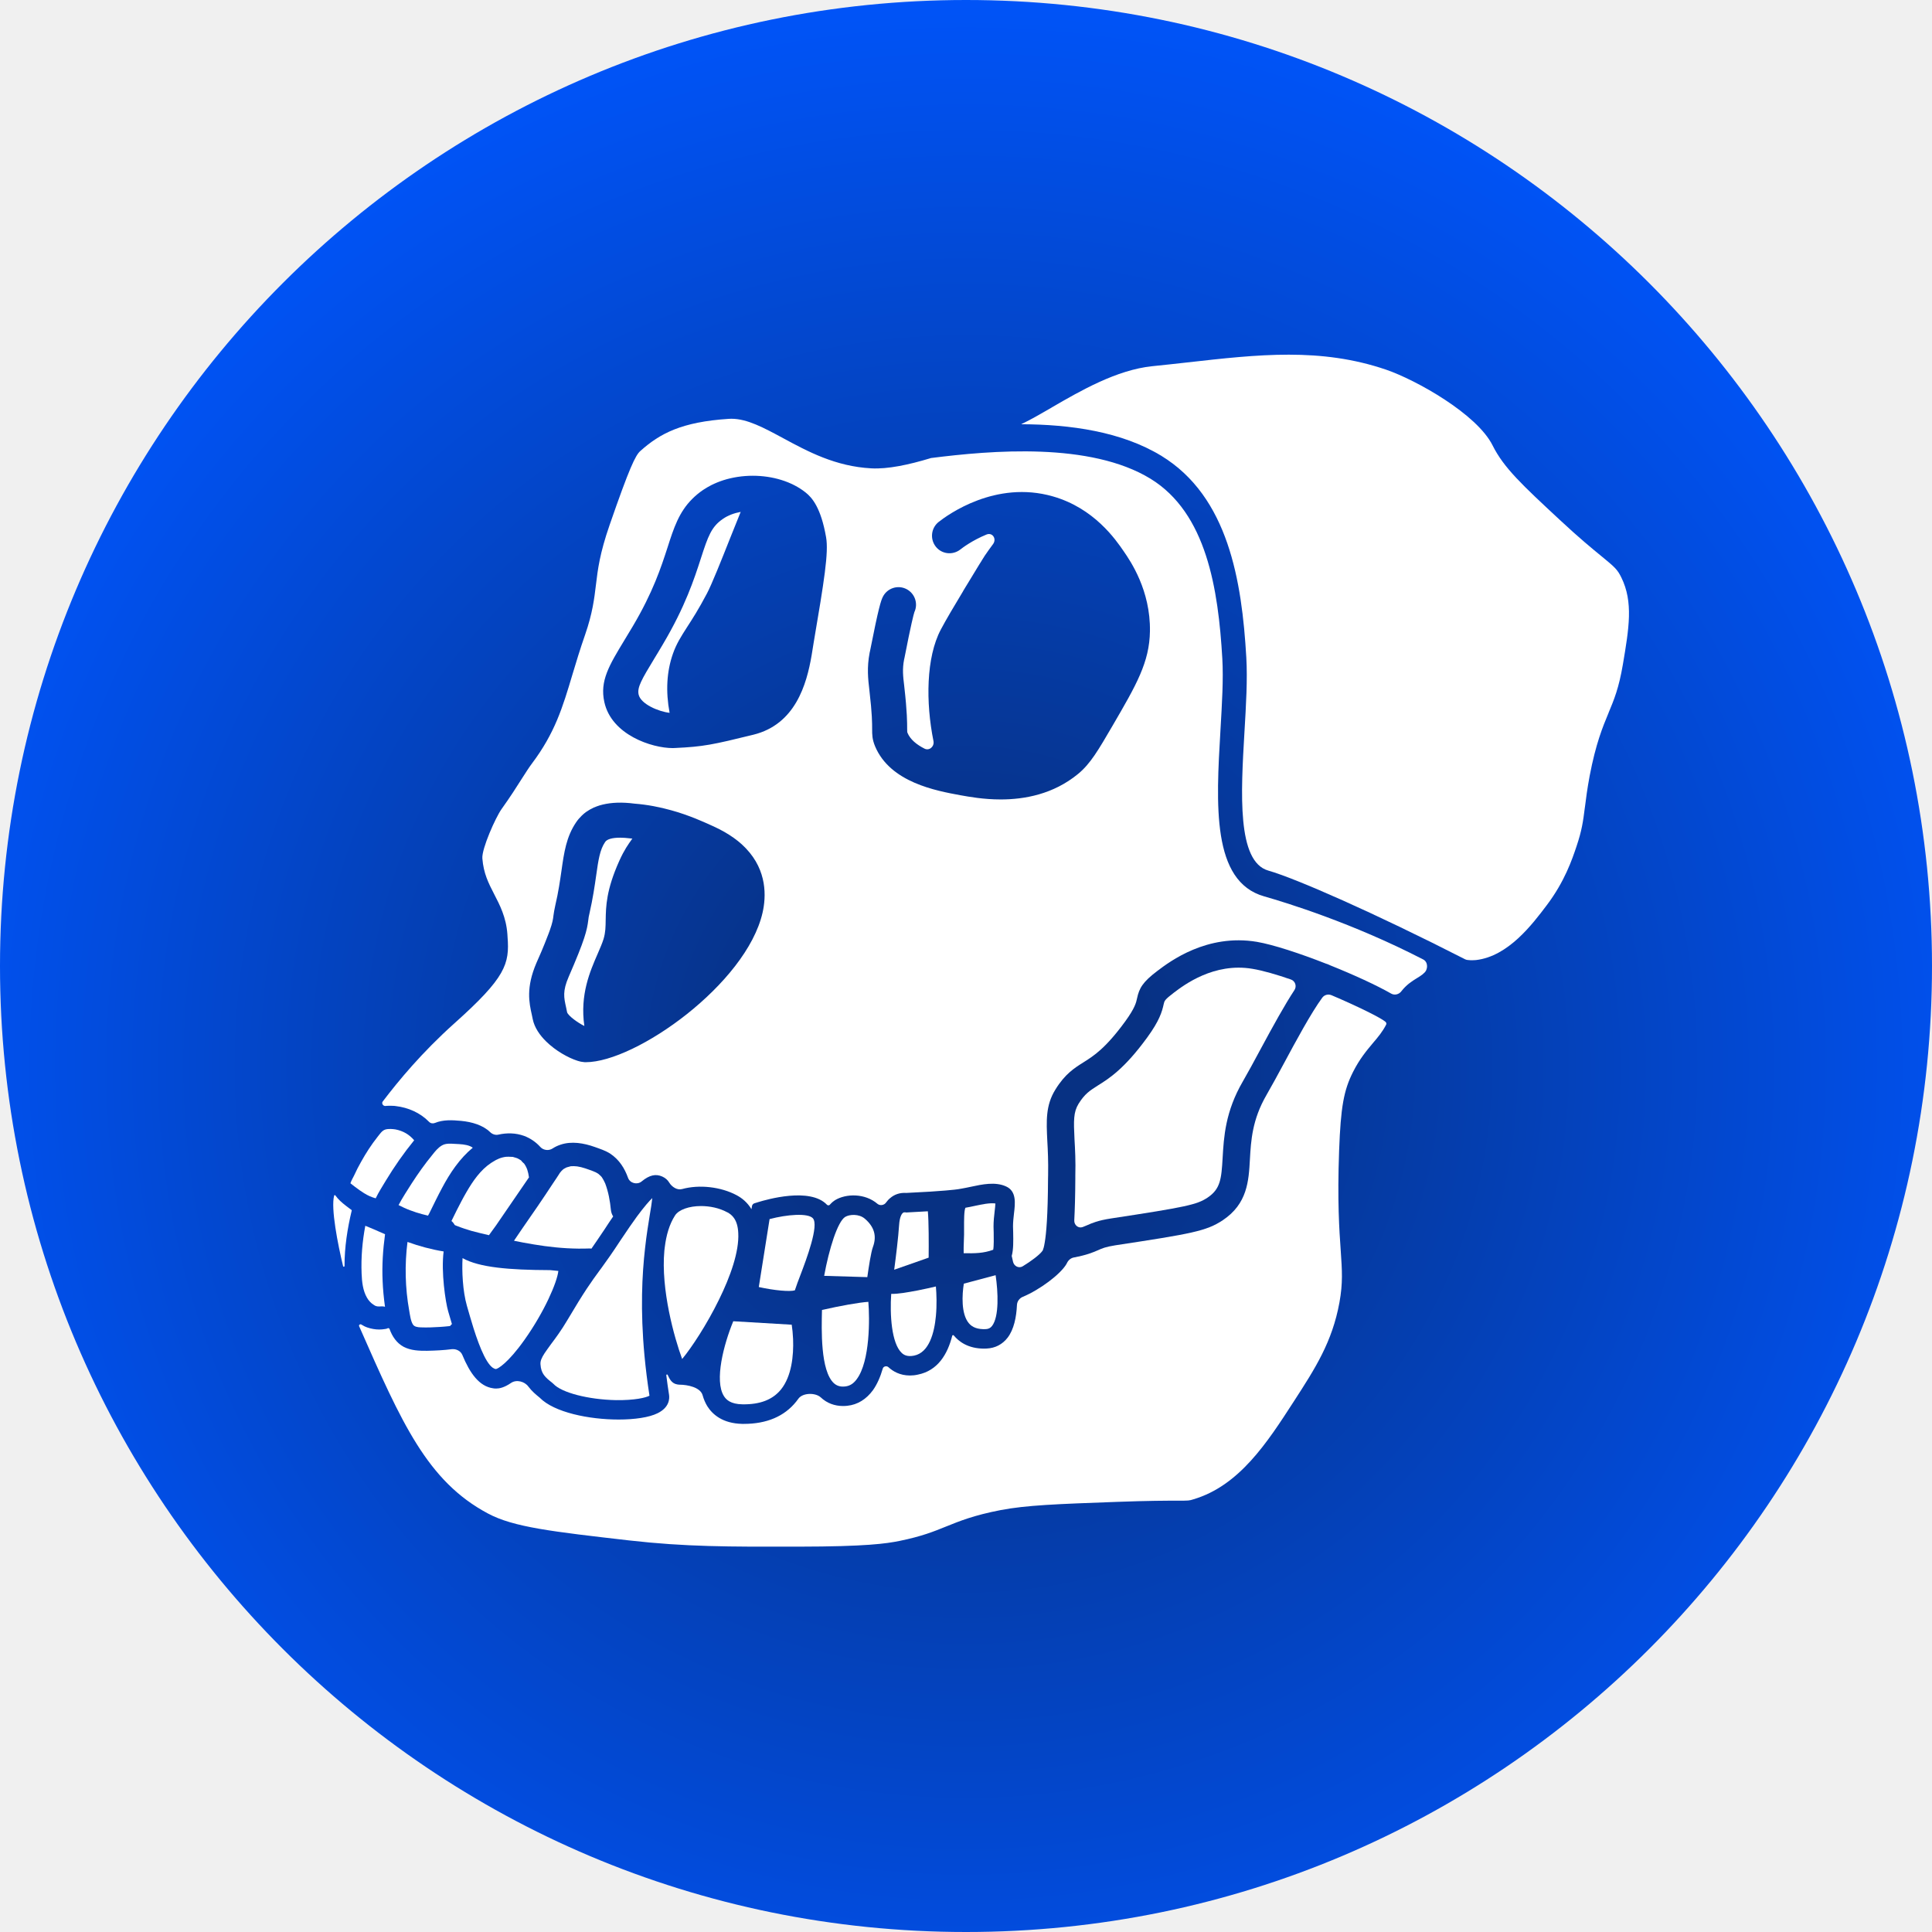
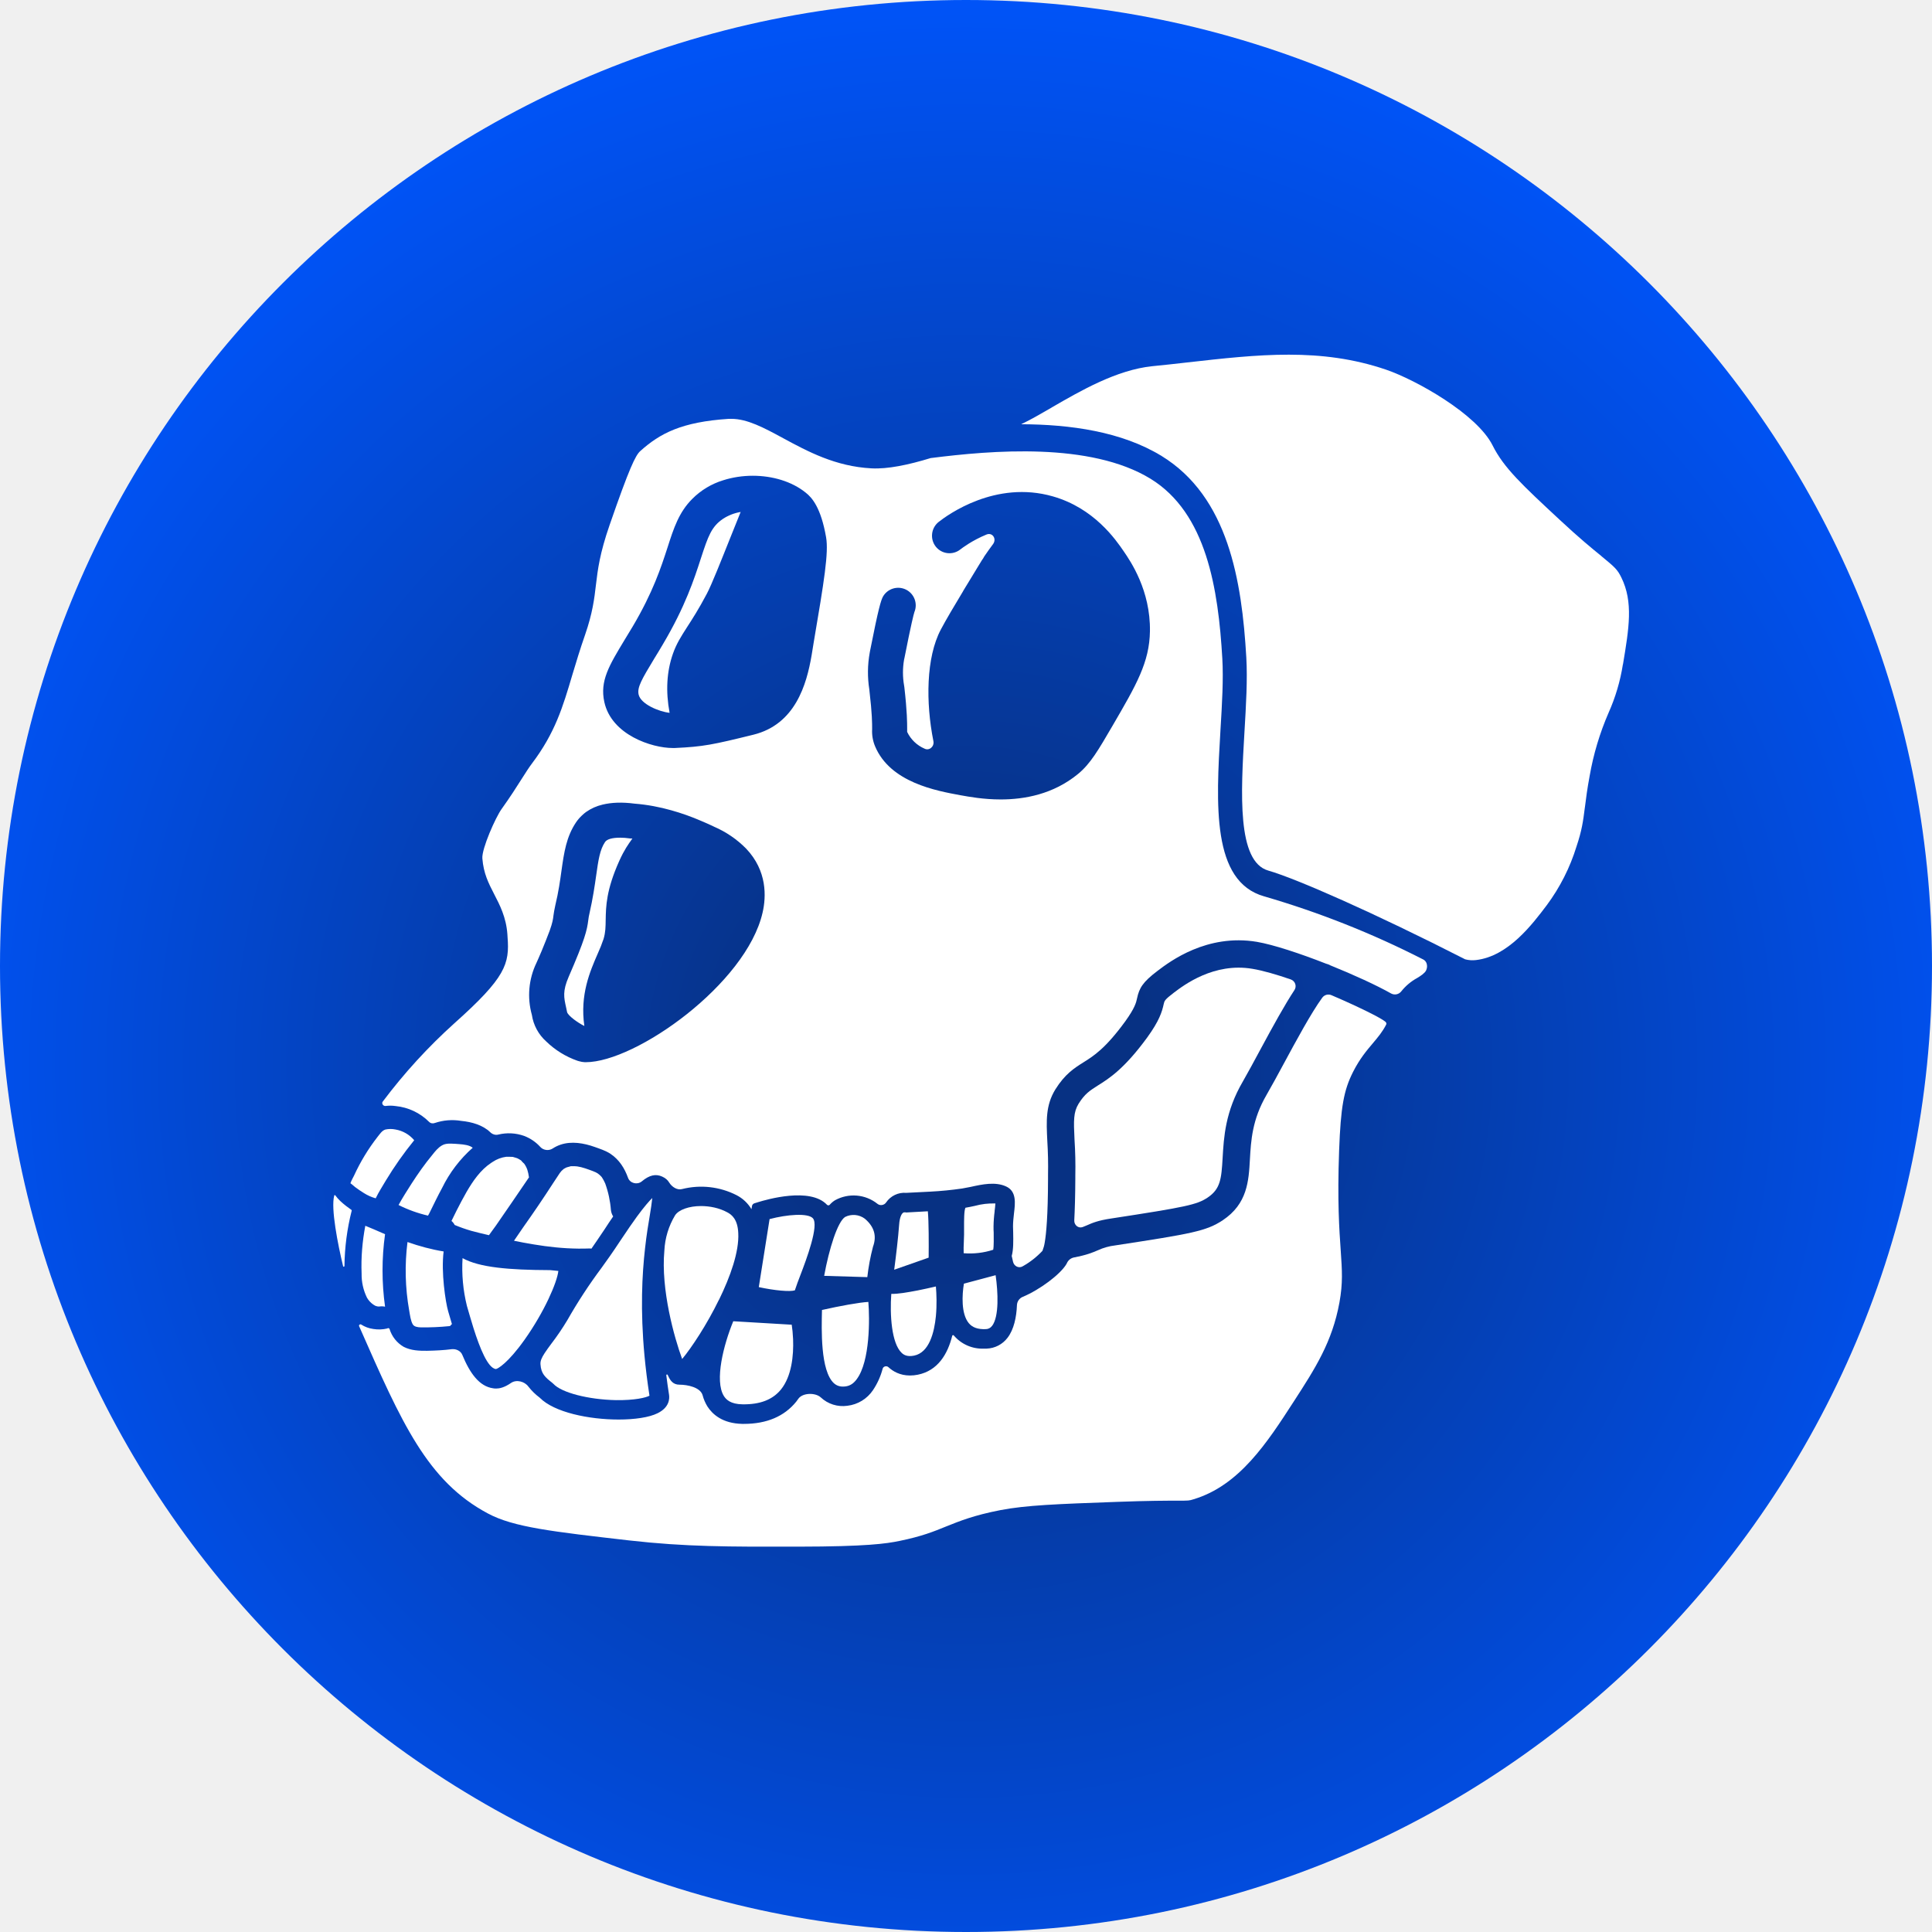
- <svg xmlns="http://www.w3.org/2000/svg" width="24" height="24" viewBox="0 0 24 24" fill="none">
-   <path d="M24 12C24 5.373 18.627 0 12 0C5.373 0 0 5.373 0 12C0 18.627 5.373 24 12 24C18.627 24 24 18.627 24 12Z" fill="url(#paint0_radial_1337_5576)" />
-   <path d="M20.16 8.254C20.11 8.548 20.051 8.69 19.982 8.855L19.982 8.856C19.908 9.034 19.824 9.237 19.747 9.64C19.717 9.801 19.702 9.919 19.689 10.023L19.688 10.029L19.687 10.036C19.666 10.202 19.651 10.315 19.584 10.514C19.529 10.678 19.437 10.95 19.215 11.244C19.036 11.481 18.737 11.879 18.337 11.926C18.303 11.929 18.23 11.932 18.201 11.917C17.067 11.338 16.093 10.911 15.756 10.815C15.364 10.704 15.415 9.849 15.459 9.095C15.479 8.758 15.498 8.439 15.482 8.166C15.427 7.214 15.258 6.172 14.429 5.664C13.934 5.361 13.295 5.272 12.685 5.27C12.798 5.217 12.925 5.143 13.062 5.064L13.066 5.061C13.425 4.853 13.871 4.595 14.314 4.549C14.459 4.535 14.602 4.518 14.742 4.503C15.635 4.402 16.407 4.315 17.221 4.593C17.59 4.72 18.347 5.142 18.542 5.534C18.68 5.811 18.912 6.027 19.375 6.457C19.616 6.682 19.775 6.812 19.892 6.908L19.897 6.912C20.06 7.046 20.092 7.074 20.141 7.174C20.291 7.479 20.236 7.804 20.16 8.254Z" fill="white" />
-   <path d="M16.037 12.168C16.091 12.187 16.111 12.252 16.08 12.299C15.959 12.483 15.82 12.735 15.654 13.043C15.576 13.188 15.502 13.325 15.44 13.432C15.22 13.809 15.203 14.127 15.188 14.382C15.173 14.648 15.16 14.77 15.001 14.877C14.869 14.965 14.735 14.994 13.802 15.136C13.639 15.161 13.566 15.193 13.503 15.221C13.486 15.228 13.468 15.236 13.449 15.243C13.395 15.263 13.342 15.217 13.345 15.16C13.352 15.025 13.357 14.857 13.358 14.646V14.605C13.363 14.423 13.355 14.274 13.348 14.155C13.336 13.916 13.335 13.816 13.398 13.712C13.476 13.587 13.537 13.549 13.637 13.485C13.777 13.398 13.968 13.277 14.251 12.888C14.402 12.681 14.435 12.57 14.456 12.473C14.465 12.433 14.468 12.418 14.584 12.33C14.707 12.237 15.08 11.954 15.558 12.035C15.69 12.057 15.858 12.106 16.037 12.168Z" fill="white" />
-   <path d="M12.324 16.471C12.304 16.497 12.28 16.509 12.246 16.511C12.148 16.515 12.079 16.491 12.034 16.436C11.938 16.319 11.951 16.084 11.973 15.946L12.368 15.841C12.399 16.05 12.413 16.354 12.324 16.471Z" fill="white" />
-   <path d="M12.356 15.046C12.349 15.104 12.342 15.169 12.342 15.237C12.343 15.262 12.343 15.287 12.344 15.312C12.345 15.377 12.347 15.479 12.338 15.525C12.215 15.57 12.11 15.57 11.971 15.568C11.969 15.528 11.972 15.468 11.973 15.428C11.974 15.397 11.976 15.366 11.976 15.337C11.976 15.304 11.976 15.272 11.976 15.24C11.976 15.164 11.975 15.039 11.993 15.003C12.03 14.997 12.068 14.989 12.109 14.98C12.191 14.962 12.297 14.94 12.365 14.95C12.364 14.976 12.36 15.015 12.356 15.046Z" fill="white" />
-   <path d="M11.626 16.349C11.607 16.552 11.544 16.802 11.355 16.84C11.269 16.857 11.228 16.831 11.202 16.807C11.074 16.688 11.053 16.329 11.071 16.073C11.157 16.075 11.268 16.055 11.401 16.03C11.482 16.014 11.562 15.996 11.626 15.981C11.634 16.076 11.639 16.212 11.626 16.349Z" fill="white" />
-   <path d="M11.536 15.623L11.108 15.773C11.13 15.607 11.159 15.373 11.169 15.218C11.176 15.108 11.206 15.075 11.215 15.068C11.218 15.065 11.223 15.06 11.239 15.06C11.242 15.06 11.244 15.06 11.247 15.06L11.256 15.062L11.526 15.047C11.538 15.174 11.538 15.453 11.536 15.623Z" fill="white" />
-   <path d="M10.844 15.49C10.82 15.554 10.792 15.737 10.774 15.865L10.238 15.849C10.268 15.683 10.31 15.514 10.356 15.379C10.402 15.245 10.453 15.145 10.499 15.117C10.553 15.084 10.671 15.077 10.743 15.139C10.861 15.24 10.894 15.355 10.844 15.49Z" fill="white" />
-   <path d="M10.644 17.131C10.603 17.188 10.556 17.217 10.499 17.223C10.441 17.23 10.396 17.216 10.359 17.183C10.191 17.027 10.205 16.518 10.211 16.273C10.433 16.222 10.673 16.179 10.787 16.172C10.804 16.378 10.809 16.907 10.644 17.131Z" fill="white" />
-   <path d="M9.945 15.834C9.918 15.904 9.893 15.97 9.874 16.029C9.812 16.048 9.621 16.031 9.426 15.988L9.56 15.144C9.78 15.086 10.035 15.067 10.097 15.133C10.178 15.219 10.015 15.65 9.945 15.834Z" fill="white" />
-   <path d="M9.702 17.26C9.598 17.388 9.442 17.448 9.224 17.445C9.074 17.443 9.02 17.386 8.993 17.343C8.872 17.152 8.99 16.701 9.109 16.413L9.835 16.456C9.843 16.507 9.849 16.568 9.852 16.635C9.86 16.84 9.834 17.096 9.702 17.26Z" fill="white" />
-   <path d="M15.704 11.135C15.05 10.95 15.107 9.994 15.161 9.07C15.18 8.743 15.199 8.434 15.184 8.181C15.134 7.316 14.988 6.374 14.292 5.947C13.544 5.49 12.32 5.594 11.564 5.69C11.564 5.69 11.563 5.691 11.562 5.691C11.562 5.691 11.562 5.691 11.562 5.691C11.285 5.775 11.026 5.829 10.825 5.818C10.38 5.795 10.033 5.608 9.728 5.443C9.489 5.314 9.282 5.202 9.086 5.202C9.076 5.202 9.065 5.202 9.054 5.203C8.468 5.241 8.199 5.384 7.955 5.602C7.893 5.656 7.818 5.814 7.573 6.521C7.449 6.879 7.426 7.074 7.403 7.265C7.382 7.438 7.361 7.617 7.269 7.883C7.205 8.067 7.157 8.226 7.111 8.379C6.99 8.785 6.894 9.105 6.607 9.486C6.573 9.531 6.531 9.597 6.483 9.672C6.418 9.775 6.337 9.902 6.231 10.05C6.156 10.155 5.983 10.544 5.992 10.663C6.007 10.852 6.068 10.969 6.138 11.106C6.208 11.241 6.288 11.394 6.303 11.605L6.305 11.639C6.331 11.974 6.283 12.142 5.646 12.711C5.239 13.076 4.949 13.427 4.754 13.684C4.737 13.707 4.759 13.741 4.788 13.739C4.794 13.738 4.801 13.737 4.807 13.737C4.819 13.736 4.831 13.736 4.844 13.736C4.856 13.736 4.868 13.736 4.88 13.737C4.892 13.737 4.904 13.738 4.916 13.74C5.07 13.758 5.22 13.823 5.329 13.935C5.348 13.955 5.377 13.96 5.402 13.95C5.506 13.907 5.62 13.914 5.729 13.924C5.863 13.937 5.999 13.977 6.088 14.063C6.115 14.09 6.154 14.103 6.19 14.095C6.296 14.071 6.406 14.073 6.509 14.11C6.59 14.14 6.658 14.188 6.712 14.248C6.75 14.29 6.817 14.298 6.864 14.267C6.893 14.248 6.926 14.232 6.962 14.22C7.1 14.173 7.253 14.2 7.388 14.248C7.454 14.272 7.523 14.293 7.583 14.333C7.692 14.406 7.759 14.512 7.802 14.632C7.826 14.699 7.916 14.722 7.971 14.676C8.07 14.594 8.148 14.581 8.226 14.615C8.266 14.633 8.294 14.658 8.313 14.69C8.346 14.744 8.412 14.788 8.473 14.771C8.687 14.712 8.955 14.743 9.15 14.847C9.218 14.883 9.285 14.938 9.335 15.021C9.335 15.021 9.335 15.021 9.335 15.021C9.335 15.021 9.335 15.021 9.335 15.021L9.341 14.984C9.344 14.967 9.355 14.953 9.371 14.948L9.416 14.934C9.523 14.901 10.063 14.745 10.273 14.966C10.282 14.975 10.298 14.976 10.307 14.967C10.335 14.935 10.359 14.918 10.373 14.909C10.51 14.826 10.745 14.821 10.901 14.955C10.933 14.981 10.984 14.972 11.007 14.938C11.022 14.918 11.038 14.899 11.057 14.884C11.112 14.836 11.181 14.814 11.258 14.819L11.555 14.803C11.63 14.798 11.862 14.783 11.935 14.767C11.94 14.766 11.946 14.765 11.952 14.764C11.983 14.759 12.02 14.751 12.058 14.743C12.202 14.712 12.365 14.677 12.499 14.739C12.628 14.798 12.612 14.945 12.596 15.075C12.59 15.127 12.584 15.182 12.584 15.234C12.585 15.258 12.586 15.283 12.586 15.308C12.588 15.419 12.59 15.522 12.568 15.602C12.568 15.602 12.568 15.602 12.568 15.602C12.568 15.602 12.568 15.602 12.568 15.602L12.582 15.664C12.582 15.666 12.583 15.669 12.584 15.673C12.596 15.729 12.656 15.76 12.705 15.73C12.809 15.667 12.918 15.585 12.95 15.538C12.953 15.534 12.955 15.531 12.956 15.526C12.961 15.515 12.969 15.489 12.978 15.435C12.997 15.325 13.017 15.101 13.019 14.645C13.019 14.621 13.019 14.604 13.02 14.596C13.023 14.427 13.017 14.292 13.01 14.172C12.998 13.925 12.988 13.731 13.111 13.534C13.23 13.341 13.346 13.268 13.457 13.198C13.586 13.117 13.732 13.025 13.978 12.688C14.099 12.521 14.114 12.454 14.125 12.401C14.152 12.276 14.193 12.2 14.38 12.059C14.531 11.945 14.992 11.596 15.614 11.7C15.818 11.735 16.149 11.844 16.475 11.972C16.476 11.972 16.476 11.972 16.476 11.972C16.476 11.972 16.476 11.972 16.476 11.972C16.488 11.976 16.501 11.98 16.512 11.986C16.517 11.989 16.521 11.991 16.525 11.992C16.817 12.109 17.1 12.239 17.282 12.343C17.324 12.367 17.379 12.353 17.408 12.314C17.468 12.237 17.533 12.192 17.603 12.15C17.629 12.134 17.649 12.122 17.669 12.106C17.675 12.1 17.682 12.095 17.688 12.089C17.742 12.046 17.742 11.951 17.68 11.919C16.803 11.466 15.977 11.213 15.704 11.135ZM9.473 11.337C9.271 12.222 7.899 13.195 7.276 13.195H7.264C7.254 13.194 7.243 13.193 7.232 13.191C7.22 13.19 7.207 13.187 7.194 13.183C7.187 13.181 7.18 13.179 7.173 13.177C7.06 13.141 6.903 13.054 6.785 12.938C6.703 12.858 6.639 12.763 6.618 12.661C6.615 12.643 6.611 12.626 6.607 12.608C6.573 12.457 6.532 12.269 6.664 11.961C6.683 11.92 6.699 11.882 6.714 11.847C6.719 11.835 6.724 11.823 6.729 11.812C6.743 11.779 6.755 11.748 6.767 11.72C6.785 11.674 6.801 11.634 6.814 11.6C6.819 11.587 6.823 11.574 6.828 11.562C6.866 11.456 6.87 11.416 6.875 11.375C6.88 11.342 6.885 11.303 6.898 11.247C6.937 11.081 6.957 10.94 6.975 10.815C7.007 10.589 7.035 10.395 7.156 10.216C7.177 10.185 7.2 10.158 7.226 10.133C7.235 10.125 7.243 10.117 7.252 10.109C7.262 10.101 7.271 10.094 7.28 10.087C7.31 10.066 7.341 10.048 7.376 10.032C7.387 10.027 7.399 10.022 7.411 10.018C7.435 10.009 7.46 10.001 7.486 9.995C7.598 9.968 7.73 9.963 7.881 9.983C8.047 9.996 8.2 10.027 8.336 10.065C8.45 10.096 8.551 10.133 8.637 10.167C8.646 10.171 8.654 10.174 8.663 10.178C8.679 10.184 8.695 10.191 8.711 10.198C8.734 10.208 8.756 10.217 8.776 10.226C8.803 10.238 8.827 10.249 8.849 10.259L8.869 10.268C8.965 10.312 9.047 10.36 9.117 10.41C9.152 10.435 9.184 10.461 9.213 10.487C9.223 10.496 9.233 10.505 9.241 10.514C9.251 10.523 9.26 10.532 9.268 10.541C9.531 10.818 9.518 11.139 9.473 11.337ZM10.108 7.981L10.082 8.142C10.02 8.504 9.879 8.999 9.358 9.127C8.857 9.25 8.739 9.276 8.382 9.292C8.374 9.293 8.366 9.293 8.357 9.293C8.097 9.293 7.596 9.129 7.507 8.72C7.45 8.458 7.566 8.267 7.757 7.952C7.789 7.899 7.823 7.844 7.86 7.781C8.112 7.356 8.212 7.048 8.292 6.802C8.369 6.561 8.434 6.361 8.601 6.196C8.639 6.158 8.683 6.121 8.733 6.087C8.766 6.065 8.8 6.045 8.835 6.027C8.883 6.003 8.932 5.983 8.984 5.966C9.1 5.929 9.225 5.91 9.351 5.91C9.594 5.91 9.836 5.98 10.009 6.119C10.087 6.181 10.198 6.306 10.262 6.674C10.295 6.863 10.239 7.212 10.108 7.981ZM13.823 9.011C13.644 9.318 13.546 9.488 13.391 9.615C13.084 9.867 12.726 9.931 12.431 9.931C12.219 9.931 12.039 9.898 11.932 9.879C11.628 9.823 11.06 9.72 10.871 9.272C10.834 9.183 10.834 9.127 10.834 9.056C10.834 8.985 10.834 8.867 10.801 8.585L10.799 8.566C10.784 8.438 10.767 8.294 10.803 8.108L10.808 8.086C10.915 7.542 10.944 7.459 10.968 7.412C11.023 7.305 11.154 7.263 11.261 7.318C11.365 7.372 11.408 7.498 11.359 7.603C11.349 7.634 11.318 7.75 11.236 8.171L11.231 8.193C11.208 8.312 11.218 8.402 11.232 8.516L11.234 8.535C11.269 8.841 11.269 8.98 11.269 9.055C11.269 9.069 11.269 9.083 11.27 9.092C11.27 9.095 11.271 9.099 11.273 9.103C11.308 9.187 11.388 9.251 11.485 9.3C11.546 9.33 11.609 9.272 11.596 9.206C11.499 8.726 11.504 8.167 11.687 7.821C11.747 7.707 11.858 7.519 11.964 7.344C11.964 7.343 11.964 7.343 11.964 7.342C11.965 7.342 11.965 7.341 11.965 7.341C11.976 7.323 11.987 7.306 11.997 7.288C12.006 7.273 12.015 7.259 12.024 7.244C12.07 7.167 12.114 7.097 12.148 7.04C12.153 7.032 12.158 7.024 12.162 7.017C12.166 7.011 12.169 7.006 12.172 7.001C12.18 6.989 12.186 6.978 12.193 6.968C12.195 6.963 12.198 6.959 12.2 6.955C12.202 6.953 12.203 6.951 12.204 6.95C12.207 6.944 12.21 6.939 12.213 6.935C12.219 6.926 12.223 6.919 12.226 6.915C12.226 6.915 12.226 6.914 12.226 6.914C12.226 6.913 12.228 6.912 12.228 6.911C12.229 6.91 12.229 6.91 12.229 6.909C12.265 6.856 12.301 6.806 12.336 6.759C12.384 6.694 12.329 6.61 12.255 6.64C12.077 6.713 11.955 6.806 11.931 6.825C11.836 6.9 11.699 6.885 11.625 6.791C11.55 6.696 11.566 6.559 11.66 6.484C11.772 6.396 12.366 5.962 13.078 6.166C13.591 6.312 13.86 6.703 13.961 6.851C14.043 6.97 14.293 7.334 14.285 7.841C14.279 8.227 14.117 8.506 13.823 9.011Z" fill="white" />
-   <path d="M9.201 6.359C9.165 6.447 9.121 6.556 9.074 6.675C8.965 6.95 8.841 7.262 8.781 7.374C8.678 7.57 8.598 7.693 8.534 7.792C8.461 7.906 8.403 7.996 8.359 8.122C8.282 8.342 8.268 8.587 8.318 8.855C8.182 8.84 7.958 8.746 7.933 8.627C7.914 8.539 7.969 8.443 8.13 8.178C8.163 8.125 8.197 8.067 8.235 8.003C8.512 7.536 8.625 7.189 8.707 6.935C8.796 6.659 8.838 6.543 8.98 6.446C9.043 6.402 9.12 6.374 9.201 6.359Z" fill="white" />
-   <path d="M8.93 16.148C8.779 16.456 8.591 16.741 8.474 16.882C8.377 16.62 8.208 16.019 8.253 15.535C8.254 15.521 8.256 15.508 8.258 15.494C8.276 15.345 8.315 15.208 8.386 15.098C8.433 15.026 8.562 14.982 8.708 14.982C8.816 14.982 8.934 15.005 9.035 15.06H9.036C9.09 15.089 9.164 15.147 9.171 15.318C9.183 15.548 9.073 15.858 8.93 16.148Z" fill="white" />
-   <path d="M17.207 12.69C17.219 12.699 17.226 12.713 17.22 12.727C17.174 12.817 17.12 12.881 17.056 12.956C16.979 13.048 16.891 13.152 16.809 13.314C16.692 13.544 16.655 13.754 16.635 14.292C16.612 14.923 16.637 15.278 16.655 15.536C16.672 15.786 16.683 15.936 16.639 16.18C16.549 16.671 16.339 16.997 16.073 17.408C15.74 17.923 15.395 18.456 14.825 18.625C14.772 18.642 14.77 18.642 14.621 18.642C14.492 18.642 14.276 18.642 13.869 18.657C13.124 18.684 12.75 18.698 12.43 18.759C12.094 18.824 11.919 18.896 11.75 18.964C11.597 19.026 11.452 19.085 11.174 19.142C11.009 19.175 10.762 19.212 9.92 19.213C9.044 19.215 8.516 19.215 7.818 19.136C6.861 19.026 6.38 18.972 6.061 18.801C5.308 18.4 4.99 17.677 4.464 16.481C4.463 16.479 4.462 16.477 4.461 16.474C4.455 16.46 4.473 16.445 4.487 16.453C4.512 16.469 4.538 16.482 4.565 16.491C4.588 16.499 4.612 16.505 4.636 16.509C4.685 16.518 4.735 16.518 4.786 16.509C4.795 16.508 4.803 16.506 4.811 16.503C4.812 16.502 4.814 16.501 4.815 16.5C4.824 16.496 4.835 16.5 4.839 16.509C4.872 16.601 4.926 16.683 5.015 16.731C5.104 16.777 5.206 16.781 5.305 16.78C5.408 16.778 5.511 16.773 5.613 16.76C5.667 16.755 5.722 16.781 5.743 16.831C5.837 17.058 5.952 17.222 6.126 17.246C6.136 17.248 6.148 17.249 6.164 17.249C6.203 17.249 6.263 17.238 6.349 17.179C6.415 17.134 6.517 17.16 6.564 17.225C6.608 17.284 6.66 17.326 6.704 17.362C6.883 17.546 7.319 17.634 7.684 17.634C7.884 17.634 8.063 17.608 8.168 17.556C8.318 17.483 8.318 17.371 8.311 17.326C8.298 17.244 8.287 17.164 8.277 17.084C8.276 17.074 8.29 17.07 8.294 17.079C8.316 17.127 8.343 17.187 8.414 17.198C8.422 17.199 8.43 17.201 8.44 17.201C8.542 17.201 8.701 17.234 8.728 17.332C8.742 17.382 8.762 17.429 8.788 17.471C8.85 17.568 8.974 17.683 9.221 17.688H9.24C9.524 17.688 9.743 17.595 9.89 17.412C9.9 17.4 9.909 17.388 9.918 17.375C9.971 17.301 10.128 17.297 10.196 17.359C10.271 17.43 10.367 17.466 10.473 17.466C10.491 17.466 10.508 17.465 10.526 17.463C10.653 17.45 10.762 17.382 10.845 17.268C10.898 17.193 10.937 17.101 10.966 17.001C10.974 16.972 11.015 16.963 11.037 16.984C11.091 17.034 11.178 17.087 11.304 17.087C11.334 17.087 11.367 17.084 11.402 17.076C11.649 17.027 11.771 16.823 11.829 16.593C11.831 16.585 11.842 16.583 11.848 16.589C11.91 16.665 12.025 16.753 12.225 16.753C12.236 16.753 12.246 16.753 12.257 16.752C12.363 16.747 12.452 16.701 12.517 16.617C12.595 16.515 12.626 16.363 12.633 16.211C12.635 16.166 12.664 16.127 12.705 16.11C12.916 16.022 13.172 15.831 13.248 15.702C13.25 15.697 13.253 15.692 13.255 15.688C13.272 15.654 13.302 15.628 13.339 15.621C13.502 15.59 13.574 15.559 13.639 15.531C13.692 15.507 13.734 15.489 13.853 15.47C14.8 15.326 14.985 15.294 15.19 15.158C15.496 14.953 15.512 14.672 15.527 14.4C15.54 14.17 15.555 13.909 15.733 13.602C15.798 13.49 15.873 13.351 15.953 13.203C16.092 12.944 16.287 12.582 16.426 12.393C16.453 12.357 16.5 12.346 16.541 12.363C16.868 12.502 17.147 12.641 17.207 12.69Z" fill="white" />
-   <path d="M8.013 15.507C7.976 15.834 7.953 16.271 8.006 16.841C8.021 17.002 8.042 17.169 8.068 17.338C8.023 17.362 7.889 17.396 7.651 17.393C7.308 17.386 6.975 17.3 6.875 17.191L6.859 17.177C6.776 17.111 6.721 17.067 6.714 16.947C6.711 16.907 6.728 16.867 6.765 16.81C6.786 16.778 6.813 16.742 6.846 16.696C6.904 16.619 6.975 16.523 7.048 16.399C7.262 16.037 7.344 15.925 7.447 15.784C7.455 15.772 7.464 15.761 7.473 15.749C7.533 15.666 7.605 15.566 7.712 15.402C7.792 15.281 7.859 15.186 7.913 15.111C8.005 14.987 8.065 14.919 8.103 14.883C8.097 14.939 8.085 15.018 8.072 15.091C8.054 15.204 8.031 15.341 8.013 15.507Z" fill="white" />
-   <path d="M7.856 10.418C7.854 10.421 7.852 10.423 7.849 10.426C7.805 10.488 7.754 10.558 7.693 10.694C7.53 11.056 7.527 11.262 7.524 11.427C7.523 11.513 7.522 11.582 7.498 11.663C7.482 11.716 7.455 11.777 7.425 11.847C7.329 12.067 7.203 12.356 7.259 12.745C7.181 12.707 7.062 12.622 7.045 12.576C7.041 12.555 7.037 12.534 7.032 12.513C7.005 12.392 6.987 12.313 7.064 12.135C7.267 11.668 7.292 11.557 7.308 11.429C7.311 11.401 7.314 11.38 7.323 11.345C7.365 11.16 7.388 11.002 7.406 10.875C7.433 10.683 7.452 10.555 7.517 10.46C7.54 10.424 7.607 10.406 7.703 10.406C7.741 10.406 7.784 10.409 7.831 10.415L7.841 10.416C7.846 10.416 7.851 10.417 7.856 10.418Z" fill="white" />
-   <path d="M7.589 15.031C7.578 14.919 7.558 14.807 7.518 14.701C7.515 14.696 7.503 14.669 7.5 14.664C7.493 14.65 7.484 14.637 7.476 14.624C7.476 14.623 7.475 14.623 7.475 14.623C7.475 14.622 7.475 14.622 7.475 14.622C7.47 14.617 7.466 14.612 7.462 14.608C7.455 14.601 7.448 14.595 7.441 14.589C7.44 14.587 7.438 14.586 7.437 14.585C7.434 14.583 7.429 14.579 7.424 14.576C7.415 14.571 7.407 14.566 7.399 14.562C7.396 14.56 7.39 14.558 7.384 14.556C7.384 14.556 7.384 14.556 7.384 14.556C7.382 14.555 7.381 14.555 7.38 14.554C7.379 14.553 7.378 14.553 7.377 14.553C7.376 14.552 7.375 14.552 7.374 14.552C7.374 14.552 7.374 14.551 7.374 14.551C7.371 14.55 7.37 14.55 7.368 14.549C7.303 14.525 7.237 14.499 7.168 14.489C7.167 14.489 7.166 14.489 7.165 14.489H7.164C7.156 14.489 7.14 14.487 7.139 14.487C7.129 14.486 7.12 14.486 7.11 14.487C7.106 14.487 7.102 14.487 7.097 14.487H7.094C7.092 14.487 7.09 14.488 7.088 14.488C7.087 14.489 7.086 14.489 7.086 14.489C7.085 14.489 7.085 14.489 7.085 14.489C7.069 14.493 7.053 14.497 7.038 14.502C7.031 14.505 7.024 14.509 7.017 14.513C7.012 14.516 7.006 14.52 7 14.523C7 14.523 6.999 14.524 6.998 14.524L6.997 14.525C6.989 14.533 6.982 14.54 6.974 14.547C6.972 14.55 6.965 14.558 6.96 14.564C6.959 14.565 6.958 14.566 6.958 14.567C6.958 14.567 6.958 14.567 6.957 14.567C6.957 14.568 6.957 14.568 6.956 14.569C6.956 14.569 6.956 14.569 6.955 14.569C6.953 14.573 6.951 14.576 6.95 14.578C6.924 14.618 6.898 14.659 6.87 14.699C6.807 14.795 6.743 14.891 6.678 14.986C6.618 15.073 6.559 15.159 6.499 15.245C6.466 15.293 6.434 15.341 6.401 15.389C6.395 15.397 6.39 15.405 6.385 15.413C6.423 15.421 6.462 15.428 6.501 15.436C6.589 15.452 6.676 15.467 6.765 15.479C6.949 15.504 7.135 15.516 7.32 15.509C7.329 15.509 7.338 15.509 7.347 15.511C7.391 15.447 7.444 15.371 7.511 15.27C7.548 15.213 7.583 15.16 7.617 15.111C7.602 15.088 7.592 15.06 7.589 15.031Z" fill="white" />
-   <path d="M6.936 15.788C6.921 15.929 6.763 16.295 6.516 16.643C6.31 16.934 6.184 17.005 6.159 17.007C6.06 16.993 5.961 16.747 5.883 16.502C5.852 16.403 5.824 16.304 5.8 16.221C5.747 16.035 5.737 15.786 5.746 15.629C5.955 15.745 6.32 15.776 6.834 15.778H6.835C6.869 15.781 6.902 15.785 6.936 15.788Z" fill="white" />
-   <path d="M6.571 14.625C6.571 14.626 6.571 14.626 6.571 14.626C6.569 14.629 6.567 14.633 6.564 14.636C6.476 14.766 6.387 14.895 6.298 15.024C6.252 15.091 6.206 15.157 6.161 15.224C6.136 15.261 6.103 15.301 6.074 15.344C6.001 15.327 5.928 15.31 5.855 15.29C5.796 15.272 5.738 15.254 5.681 15.231C5.669 15.227 5.658 15.223 5.648 15.217C5.638 15.198 5.625 15.181 5.608 15.168C5.609 15.168 5.609 15.166 5.609 15.166C5.63 15.123 5.651 15.081 5.672 15.038C5.712 14.96 5.751 14.883 5.795 14.808C5.874 14.672 5.968 14.534 6.101 14.446C6.108 14.441 6.115 14.437 6.122 14.433C6.173 14.4 6.225 14.377 6.288 14.37C6.295 14.369 6.34 14.369 6.361 14.371C6.364 14.371 6.367 14.371 6.369 14.371H6.37C6.371 14.372 6.374 14.373 6.379 14.374C6.394 14.379 6.41 14.382 6.425 14.388C6.431 14.39 6.435 14.393 6.441 14.396C6.454 14.404 6.468 14.411 6.481 14.421C6.46 14.406 6.509 14.456 6.509 14.452C6.548 14.507 6.56 14.552 6.571 14.625Z" fill="white" />
-   <path d="M5.873 14.257C5.71 14.392 5.591 14.57 5.492 14.756C5.436 14.86 5.386 14.965 5.334 15.07C5.328 15.081 5.323 15.091 5.317 15.101C5.268 15.09 5.218 15.076 5.17 15.061C5.119 15.044 5.068 15.026 5.019 15.003C4.996 14.992 4.974 14.981 4.951 14.97C5 14.877 5.059 14.788 5.114 14.701C5.193 14.579 5.277 14.46 5.37 14.347C5.404 14.304 5.441 14.257 5.49 14.229C5.539 14.2 5.6 14.207 5.657 14.21C5.717 14.213 5.782 14.215 5.839 14.238C5.851 14.243 5.864 14.251 5.873 14.257Z" fill="white" />
-   <path d="M5.614 16.448C5.605 16.455 5.599 16.462 5.593 16.471C5.587 16.472 5.581 16.474 5.577 16.474C5.538 16.479 5.498 16.481 5.459 16.484C5.383 16.489 5.306 16.492 5.229 16.489C5.186 16.488 5.147 16.481 5.13 16.454C5.102 16.411 5.093 16.336 5.083 16.279C5.033 16.001 5.026 15.71 5.062 15.428C5.207 15.48 5.357 15.521 5.511 15.546C5.478 15.8 5.534 16.174 5.567 16.288C5.583 16.341 5.598 16.395 5.614 16.448Z" fill="white" />
-   <path d="M5.145 14.165C5.016 14.323 4.899 14.491 4.793 14.666C4.751 14.737 4.703 14.81 4.667 14.886C4.616 14.872 4.57 14.852 4.521 14.821C4.484 14.798 4.447 14.772 4.412 14.745C4.403 14.738 4.378 14.719 4.363 14.707C4.36 14.704 4.356 14.701 4.353 14.699C4.364 14.666 4.386 14.628 4.398 14.604C4.425 14.544 4.455 14.486 4.487 14.43C4.546 14.324 4.613 14.22 4.689 14.124C4.718 14.089 4.744 14.044 4.788 14.031C4.828 14.02 4.881 14.025 4.913 14.03C5.008 14.049 5.083 14.092 5.145 14.165Z" fill="white" />
-   <path d="M4.151 14.852C4.153 14.845 4.162 14.844 4.166 14.85C4.2 14.898 4.247 14.94 4.298 14.979C4.32 14.996 4.343 15.014 4.366 15.03C4.369 15.032 4.37 15.035 4.369 15.039C4.316 15.26 4.279 15.495 4.28 15.727C4.28 15.737 4.264 15.739 4.262 15.729C4.197 15.459 4.108 15.01 4.151 14.852Z" fill="white" />
-   <path d="M4.783 15.333C4.757 15.525 4.744 15.719 4.753 15.913C4.757 16.019 4.768 16.125 4.782 16.23C4.782 16.231 4.782 16.232 4.783 16.232V16.233C4.76 16.227 4.736 16.227 4.712 16.23C4.716 16.229 4.704 16.229 4.698 16.229H4.697C4.693 16.229 4.688 16.229 4.686 16.228C4.659 16.222 4.657 16.219 4.636 16.205C4.608 16.187 4.578 16.155 4.559 16.121C4.507 16.032 4.496 15.922 4.492 15.821C4.484 15.621 4.501 15.422 4.538 15.227C4.57 15.24 4.598 15.252 4.644 15.271C4.69 15.291 4.737 15.311 4.783 15.332V15.333H4.783Z" fill="white" />
+ <svg xmlns="http://www.w3.org/2000/svg" width="24" height="24" fill="none">
+   <path d="M24 12c0-6.627-5.373-12-12-12S0 5.373 0 12s5.373 12 12 12 12-5.373 12-12Z" fill="url(#a)" />
+   <path d="M20.16 8.254a2.37 2.37 0 0 1-.178.601 3.452 3.452 0 0 0-.235.785c-.03.16-.045.279-.058.383l-.001.006-.001.007c-.021.166-.036.279-.103.479a2.416 2.416 0 0 1-.369.729c-.179.237-.478.635-.878.682a.357.357 0 0 1-.136-.009c-1.134-.579-2.108-1.006-2.445-1.102-.392-.111-.341-.966-.297-1.72.02-.337.039-.656.023-.929-.055-.952-.224-1.994-1.053-2.502-.495-.303-1.134-.392-1.744-.394.113-.053.24-.127.377-.206l.004-.003c.36-.208.805-.466 1.248-.512.145-.014.288-.03.428-.046.893-.101 1.665-.188 2.479.09.369.127 1.126.55 1.321.941.138.277.37.493.833.923.241.225.4.355.517.45l.005.005c.163.134.195.162.244.262.15.305.095.63.02 1.08ZM16.037 12.168a.088.088 0 0 1 .043.131c-.121.184-.26.436-.426.744-.078.145-.152.282-.214.39-.22.376-.237.694-.252.949-.015.266-.028.388-.187.495-.132.088-.266.117-1.2.26-.162.024-.235.056-.298.084l-.054.022c-.054.02-.107-.026-.104-.083.007-.135.012-.303.013-.514v-.04a5.238 5.238 0 0 0-.01-.451c-.012-.239-.013-.339.05-.443.078-.125.139-.163.239-.227.14-.087.33-.208.614-.597.15-.207.184-.318.205-.415.009-.04.012-.055.128-.143.123-.093.496-.376.974-.295.132.022.3.071.48.133ZM12.324 16.47a.097.097 0 0 1-.078.041c-.098.004-.167-.02-.212-.075-.096-.117-.083-.352-.06-.49l.394-.105c.03.209.045.513-.044.63ZM12.356 15.046a1.589 1.589 0 0 0-.014.19c0 .026 0 .051.002.076 0 .065.003.167-.006.213a.943.943 0 0 1-.367.043c-.002-.04 0-.1.002-.14l.003-.091v-.097c0-.076-.001-.2.017-.237.037-.006.075-.014.116-.023a.853.853 0 0 1 .256-.03 1.234 1.234 0 0 1-.01.097ZM11.626 16.35c-.02.201-.082.452-.271.49-.086.017-.127-.009-.153-.033-.128-.119-.149-.477-.13-.734.085.002.197-.018.329-.043a7.7 7.7 0 0 0 .225-.049c.008.095.013.23 0 .368ZM11.536 15.623l-.428.15c.022-.166.05-.4.061-.555.007-.11.037-.143.046-.15.003-.003.008-.008.024-.008h.008l.009.002.27-.015c.012.127.012.406.01.576ZM10.844 15.49a2.651 2.651 0 0 0-.07.375l-.536-.016c.03-.166.072-.335.118-.47.046-.134.097-.234.143-.262a.234.234 0 0 1 .244.022c.118.1.151.216.101.35ZM10.644 17.131c-.041.057-.088.086-.145.092-.058.007-.103-.007-.14-.04-.168-.156-.154-.665-.148-.91.222-.05.462-.094.576-.1.017.205.022.734-.143.958ZM9.945 15.834c-.027.07-.052.136-.071.195-.062.02-.253.002-.448-.04l.134-.845c.22-.058.475-.077.537-.011.081.086-.082.518-.152.701ZM9.702 17.26c-.104.128-.26.188-.478.185-.15-.002-.204-.06-.231-.102-.12-.191-.003-.642.116-.93l.726.043c.008.05.014.112.017.18.008.204-.018.46-.15.624Z" fill="#fff" />
+   <path d="M15.704 11.135c-.654-.185-.597-1.141-.543-2.065.02-.327.038-.636.023-.89-.05-.864-.196-1.806-.892-2.233-.748-.457-1.972-.353-2.728-.257h-.002c-.277.085-.536.139-.736.128-.446-.023-.793-.21-1.098-.375-.239-.13-.446-.24-.642-.24h-.032c-.586.038-.855.18-1.1.4-.06.053-.136.211-.381.918-.124.358-.147.553-.17.744-.02.173-.042.352-.134.618-.064.184-.112.343-.158.496-.12.406-.216.726-.504 1.107-.034.045-.076.11-.124.186-.065.103-.146.23-.252.378-.075.104-.248.494-.239.613.015.189.076.306.146.443.07.135.15.288.165.5l.002.034c.026.334-.022.502-.66 1.071a6.807 6.807 0 0 0-.89.973c-.018.023.004.057.033.055a.45.45 0 0 1 .128.001.68.68 0 0 1 .413.195c.019.02.048.025.073.015a.676.676 0 0 1 .327-.026c.134.013.27.053.36.14.026.026.065.04.101.03a.564.564 0 0 1 .319.016c.08.03.149.078.203.138.038.042.105.05.152.02a.436.436 0 0 1 .098-.048c.138-.047.291-.02.426.028.066.024.135.045.195.085.11.073.176.18.219.299.024.067.114.09.17.044.098-.082.176-.095.254-.06.04.018.068.042.087.074.033.054.1.098.16.081a.968.968 0 0 1 .677.076.46.46 0 0 1 .185.174l.006-.037a.044.044 0 0 1 .03-.036l.045-.014c.107-.033.647-.19.857.032.01.01.025.01.034 0a.289.289 0 0 1 .066-.056.476.476 0 0 1 .528.045c.032.026.083.017.106-.017a.275.275 0 0 1 .251-.12l.297-.015a4.257 4.257 0 0 0 .397-.039l.106-.02c.144-.032.307-.067.441-.005.13.06.113.206.097.335-.006.053-.012.108-.012.16l.002.074c.002.111.004.214-.018.294l.014.062.002.009c.012.056.072.087.121.057a1.02 1.02 0 0 0 .245-.192.495.495 0 0 0 .028-.103c.019-.11.04-.335.041-.79v-.049a5.183 5.183 0 0 0-.009-.424c-.012-.247-.022-.44.1-.639.12-.192.236-.265.347-.335.13-.081.275-.173.521-.51.12-.167.136-.234.147-.287.027-.125.068-.2.255-.341.151-.115.612-.464 1.234-.36.204.035.535.144.861.272h.001a.198.198 0 0 1 .05.02c.29.117.574.247.756.35a.1.1 0 0 0 .126-.028.645.645 0 0 1 .195-.164c.026-.016.046-.028.066-.044l.019-.017c.054-.043.054-.138-.008-.17a11.209 11.209 0 0 0-1.976-.784Zm-6.231.202c-.202.885-1.574 1.858-2.197 1.858h-.012a.29.29 0 0 1-.07-.012l-.021-.006a1.056 1.056 0 0 1-.388-.24.554.554 0 0 1-.178-.33.918.918 0 0 1 .057-.646c.019-.04.035-.08.05-.114l.015-.035a8.17 8.17 0 0 0 .099-.25c.038-.106.042-.146.047-.187.005-.033.01-.072.023-.128.04-.166.06-.307.077-.432.032-.226.06-.42.181-.6a.493.493 0 0 1 .07-.082l.026-.024.028-.022a.589.589 0 0 1 .206-.092c.112-.027.244-.032.395-.012.166.013.32.044.455.082a2.867 2.867 0 0 1 .375.133l.065.028.073.033.02.01a1.257 1.257 0 0 1 .4.273c.262.276.25.597.204.795Zm.635-3.356-.026.16c-.062.363-.203.858-.724.986-.5.123-.62.149-.976.165h-.025c-.26 0-.761-.163-.85-.572-.057-.262.06-.453.25-.768l.103-.17c.252-.426.352-.734.432-.98.077-.241.142-.44.309-.606a.92.92 0 0 1 .383-.23c.116-.037.241-.056.367-.056.243 0 .485.07.658.21.078.061.189.186.253.554.033.19-.023.538-.154 1.307Zm3.715 1.03c-.179.307-.277.477-.432.604-.307.252-.665.316-.96.316-.212 0-.392-.033-.498-.052-.305-.056-.873-.159-1.062-.607a.482.482 0 0 1-.037-.216c0-.07 0-.19-.033-.471l-.002-.02a1.36 1.36 0 0 1 .005-.457l.004-.022c.107-.544.136-.627.16-.674a.218.218 0 0 1 .391.191c-.01.031-.04.147-.123.568l-.005.022a.938.938 0 0 0 0 .323l.003.019c.035.306.035.445.035.52a.78.78 0 0 0 0 .037.425.425 0 0 0 .216.208c.06.03.124-.028.11-.094-.096-.48-.091-1.039.092-1.385.06-.114.171-.302.277-.477v-.002l.001-.001.032-.053.027-.044.124-.204.014-.023a.202.202 0 0 1 .01-.016l.02-.033.008-.013.004-.005a.215.215 0 0 1 .01-.015c.005-.01.01-.016.011-.02l.001-.001.002-.003.001-.002c.036-.053.072-.103.107-.15.048-.065-.007-.149-.081-.119-.178.073-.3.166-.325.185a.217.217 0 0 1-.305-.034.219.219 0 0 1 .035-.307c.112-.088.706-.522 1.418-.318.513.146.782.537.883.685.082.12.332.483.324.99-.006.386-.168.665-.462 1.17Z" fill="#fff" />
+   <path d="m9.201 6.359-.127.316c-.11.275-.233.587-.293.7-.103.195-.183.318-.247.417-.073.114-.131.204-.175.33-.077.22-.091.465-.041.733-.136-.015-.36-.11-.385-.228-.019-.088.036-.184.197-.45.033-.052.067-.11.105-.174.277-.467.39-.814.472-1.068.09-.276.131-.392.273-.489A.574.574 0 0 1 9.2 6.36ZM8.93 16.148c-.15.308-.339.593-.456.734-.097-.262-.266-.863-.221-1.347a.937.937 0 0 1 .133-.438c.047-.071.176-.115.322-.115.108 0 .226.023.327.078.055.029.129.087.136.258.012.23-.098.54-.24.83Z" fill="#fff" />
+   <path d="M17.207 12.69c.012.01.02.023.013.037-.046.09-.1.154-.163.229-.078.092-.166.196-.248.358-.117.23-.154.44-.174.978-.023.63.002.986.02 1.244.017.25.028.4-.016.644-.09.491-.3.817-.566 1.228-.333.515-.678 1.047-1.248 1.217-.053.017-.055.017-.204.017-.13 0-.345 0-.752.015-.745.027-1.12.041-1.44.102-.335.065-.51.137-.68.205-.152.062-.297.121-.575.178-.165.034-.412.07-1.254.071-.876.002-1.404.002-2.102-.077-.957-.11-1.438-.164-1.757-.335-.753-.401-1.071-1.124-1.597-2.32a.224.224 0 0 1-.003-.007c-.006-.014.012-.029.026-.02a.37.37 0 0 0 .15.055.442.442 0 0 0 .174-.006l.004-.003c.01-.004.02 0 .024.009a.386.386 0 0 0 .176.222c.09.046.19.05.29.049.103-.002.206-.007.308-.02.054-.005.11.021.13.071.094.227.21.391.383.415.01.002.022.003.038.003.039 0 .1-.011.185-.07.066-.045.168-.019.215.046a.738.738 0 0 0 .14.137c.18.184.615.272.98.272.2 0 .379-.026.484-.078.15-.073.15-.185.143-.23a7.194 7.194 0 0 1-.034-.242c-.001-.01.013-.014.017-.005.022.048.049.108.12.12l.026.002c.102 0 .26.033.288.131a.52.52 0 0 0 .06.14c.062.096.186.211.433.216h.02c.283 0 .502-.093.65-.276a.743.743 0 0 0 .027-.037c.053-.074.21-.078.278-.016a.4.4 0 0 0 .33.104.444.444 0 0 0 .319-.195.87.87 0 0 0 .12-.267c.01-.03.05-.038.072-.017.054.05.141.103.267.103a.48.48 0 0 0 .098-.01c.247-.05.37-.254.427-.484.002-.008.013-.01.019-.004a.465.465 0 0 0 .377.164h.032a.34.34 0 0 0 .26-.136c.078-.102.11-.254.116-.406a.116.116 0 0 1 .072-.101c.211-.088.467-.279.543-.408a.312.312 0 0 0 .007-.014.122.122 0 0 1 .084-.067c.163-.031.235-.062.3-.09a.707.707 0 0 1 .214-.06c.947-.145 1.132-.177 1.337-.313.306-.205.322-.486.337-.758.013-.23.028-.492.206-.798.065-.112.14-.251.22-.399.14-.259.334-.62.473-.81a.095.095 0 0 1 .115-.03c.327.14.606.278.666.327Z" fill="#fff" />
+   <path d="M8.013 15.507c-.037.327-.06.764-.007 1.334.015.16.036.328.062.497-.045.024-.18.058-.417.055-.343-.007-.676-.093-.776-.202l-.016-.014c-.083-.066-.138-.11-.145-.23-.003-.04.014-.08.051-.137a2.34 2.34 0 0 1 .081-.114 3.15 3.15 0 0 0 .202-.297 6.244 6.244 0 0 1 .425-.65c.06-.083.132-.183.24-.347.08-.12.146-.216.2-.29.092-.125.152-.193.19-.23a3.599 3.599 0 0 1-.03.21c-.019.112-.042.25-.06.415ZM7.856 10.418l-.007.008c-.044.062-.095.132-.156.268-.163.362-.166.568-.169.733-.001.086-.002.155-.026.236a1.861 1.861 0 0 1-.073.184c-.096.22-.222.51-.166.898-.078-.038-.197-.123-.214-.17a1.938 1.938 0 0 0-.013-.062c-.027-.121-.045-.2.032-.378.203-.467.228-.578.244-.706a.687.687 0 0 1 .015-.084c.042-.185.065-.343.083-.47.027-.192.046-.32.11-.415.024-.036.091-.054.187-.054.038 0 .08.003.128.01h.01c.005 0 .01 0 .015.002ZM7.589 15.031a1.256 1.256 0 0 0-.071-.33l-.018-.037c-.007-.014-.016-.027-.024-.04l-.001-.002-.013-.014a.277.277 0 0 0-.038-.032l-.025-.014a.093.093 0 0 0-.015-.006l-.004-.002-.003-.001-.003-.001-.006-.003c-.065-.024-.131-.05-.2-.06h-.004l-.025-.002H7.088c0 .002-.002.002-.002.002h-.001l-.047.013-.02.01-.018.011-.002.001-.001.002-.023.021a.408.408 0 0 0-.016.02l-.002.002-.006.009-.08.121a15.07 15.07 0 0 1-.37.546 27.791 27.791 0 0 0-.115.168l.116.023c.088.016.175.031.264.043.184.025.37.037.555.03.01 0 .018 0 .027.002.044-.064.097-.14.164-.241.037-.057.072-.11.106-.159a.187.187 0 0 1-.028-.08ZM6.936 15.788c-.015.141-.173.507-.42.855-.206.29-.332.361-.357.364-.1-.014-.198-.26-.276-.505-.03-.099-.06-.198-.083-.28a1.977 1.977 0 0 1-.054-.593c.209.116.574.147 1.088.149h.001l.101.01ZM6.571 14.625v.001l-.007.01a80.383 80.383 0 0 1-.403.588c-.025.037-.058.077-.087.12-.073-.017-.146-.034-.219-.054a1.893 1.893 0 0 1-.207-.073.147.147 0 0 0-.04-.05l.001-.001.063-.128c.04-.078.08-.155.123-.23.079-.136.173-.274.306-.362l.02-.013a.392.392 0 0 1 .167-.063c.007-.001.052 0 .073.001h.008l.01.003c.015.005.03.008.046.014l.016.008c.013.008.027.015.04.025-.02-.015.028.035.028.031.04.055.051.1.062.173ZM5.873 14.257a1.61 1.61 0 0 0-.381.5c-.056.103-.106.208-.158.313a.51.51 0 0 1-.017.031 1.635 1.635 0 0 1-.366-.132c.05-.092.108-.181.163-.268.079-.122.163-.242.256-.354.034-.043.071-.09.12-.118.05-.03.11-.022.167-.02.06.005.125.006.182.029a.202.202 0 0 1 .034.02ZM5.614 16.448a.116.116 0 0 0-.021.023l-.016.003a3.099 3.099 0 0 1-.348.015c-.043-.001-.082-.008-.1-.035-.027-.043-.036-.118-.046-.175a2.832 2.832 0 0 1-.021-.85c.145.051.295.092.449.117-.033.255.023.628.056.742l.047.16ZM5.145 14.165a4.373 4.373 0 0 0-.352.5c-.042.072-.09.145-.126.221a.548.548 0 0 1-.146-.065 1.43 1.43 0 0 1-.11-.075c-.008-.008-.033-.027-.048-.04l-.01-.007c.011-.033.033-.07.045-.095a2.432 2.432 0 0 1 .291-.48c.029-.035.055-.08.1-.093a.309.309 0 0 1 .124 0 .39.39 0 0 1 .232.133ZM4.151 14.852c.002-.007.011-.008.015-.002.034.048.081.09.132.13l.068.05a.009.009 0 0 1 .003.009 2.93 2.93 0 0 0-.09.688c0 .01-.015.012-.017.002-.065-.27-.154-.719-.11-.877ZM4.783 15.333a3.257 3.257 0 0 0 0 .897v.002a.193.193 0 0 0-.071-.002h-.015l-.01-.002c-.028-.006-.03-.01-.051-.023a.264.264 0 0 1-.077-.084.652.652 0 0 1-.067-.3c-.008-.2.009-.399.046-.594l.106.044.14.061v.001h-.001Z" fill="#fff" />
  <defs>
-     <radialGradient id="paint0_radial_1337_5576" cx="0" cy="0" r="1" gradientUnits="userSpaceOnUse" gradientTransform="translate(12 13.2576) rotate(90) scale(13.4817)">
-       <stop offset="0.167" stop-color="#073183" />
+     <radialGradient id="a" cx="0" cy="0" r="1" gradientUnits="userSpaceOnUse" gradientTransform="rotate(90 -.629 12.629) scale(13.4817)">
+       <stop offset=".167" stop-color="#073183" />
      <stop offset="1" stop-color="#0054F9" />
    </radialGradient>
  </defs>
</svg>
